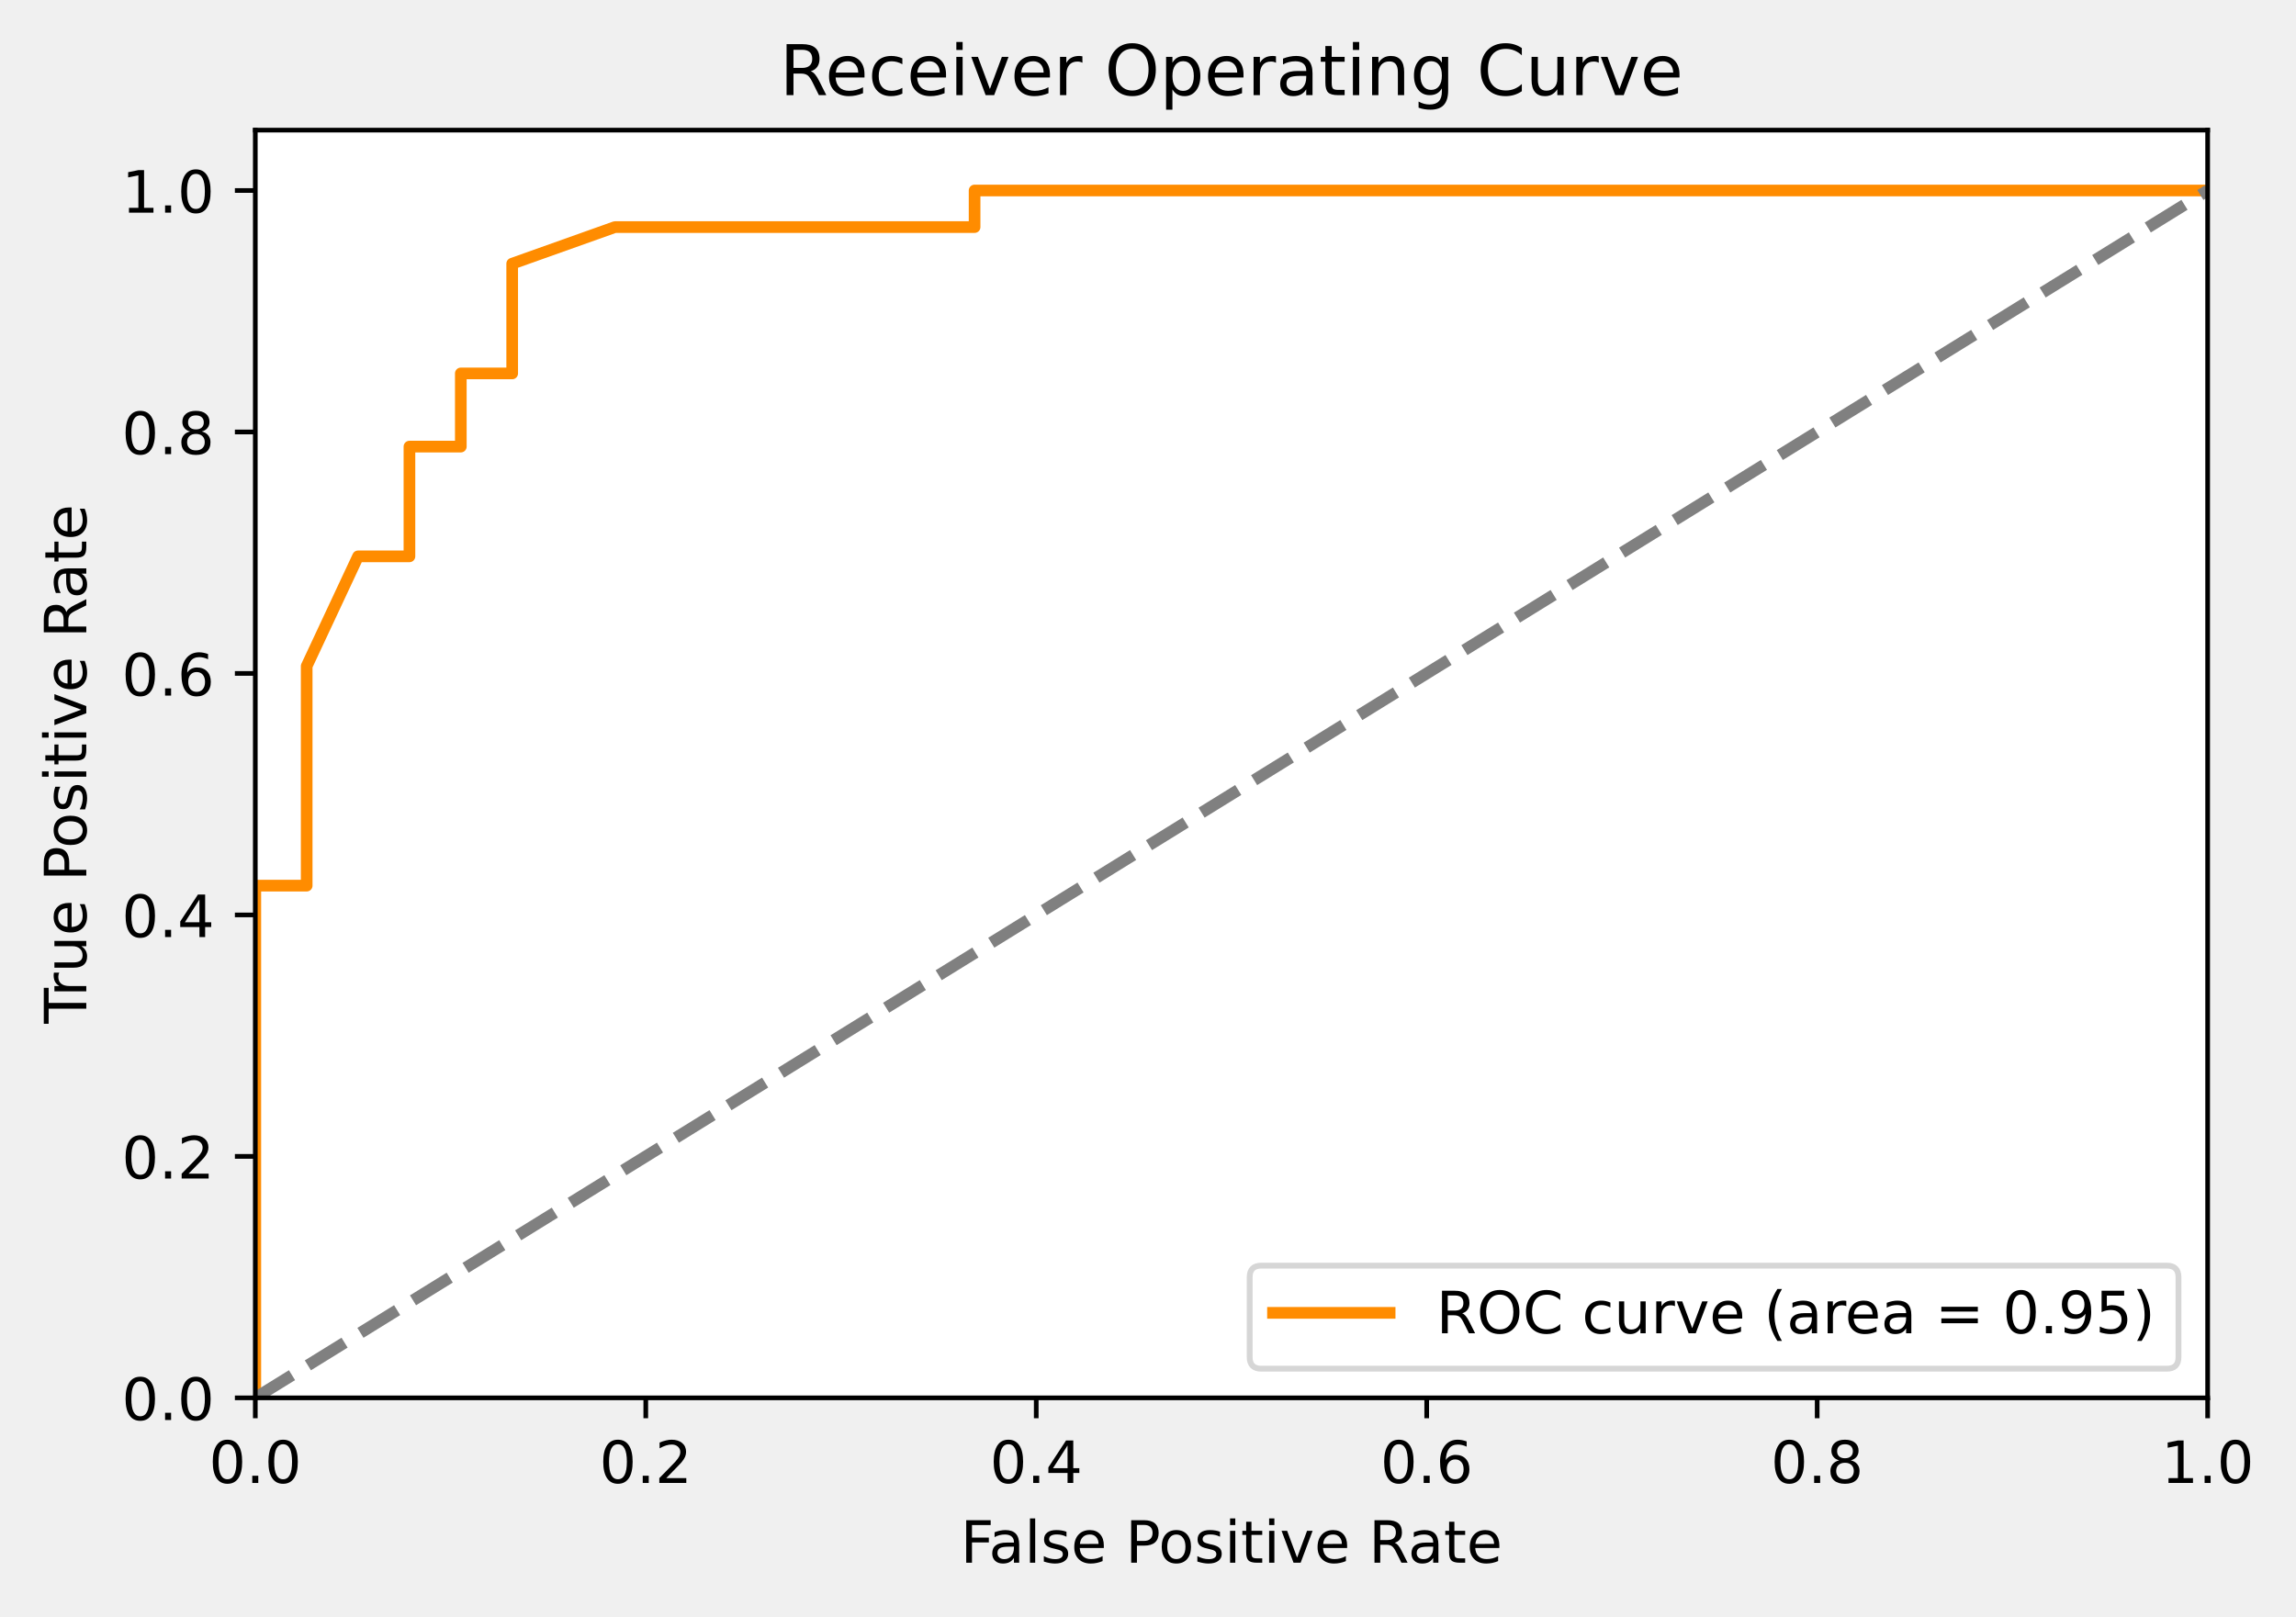
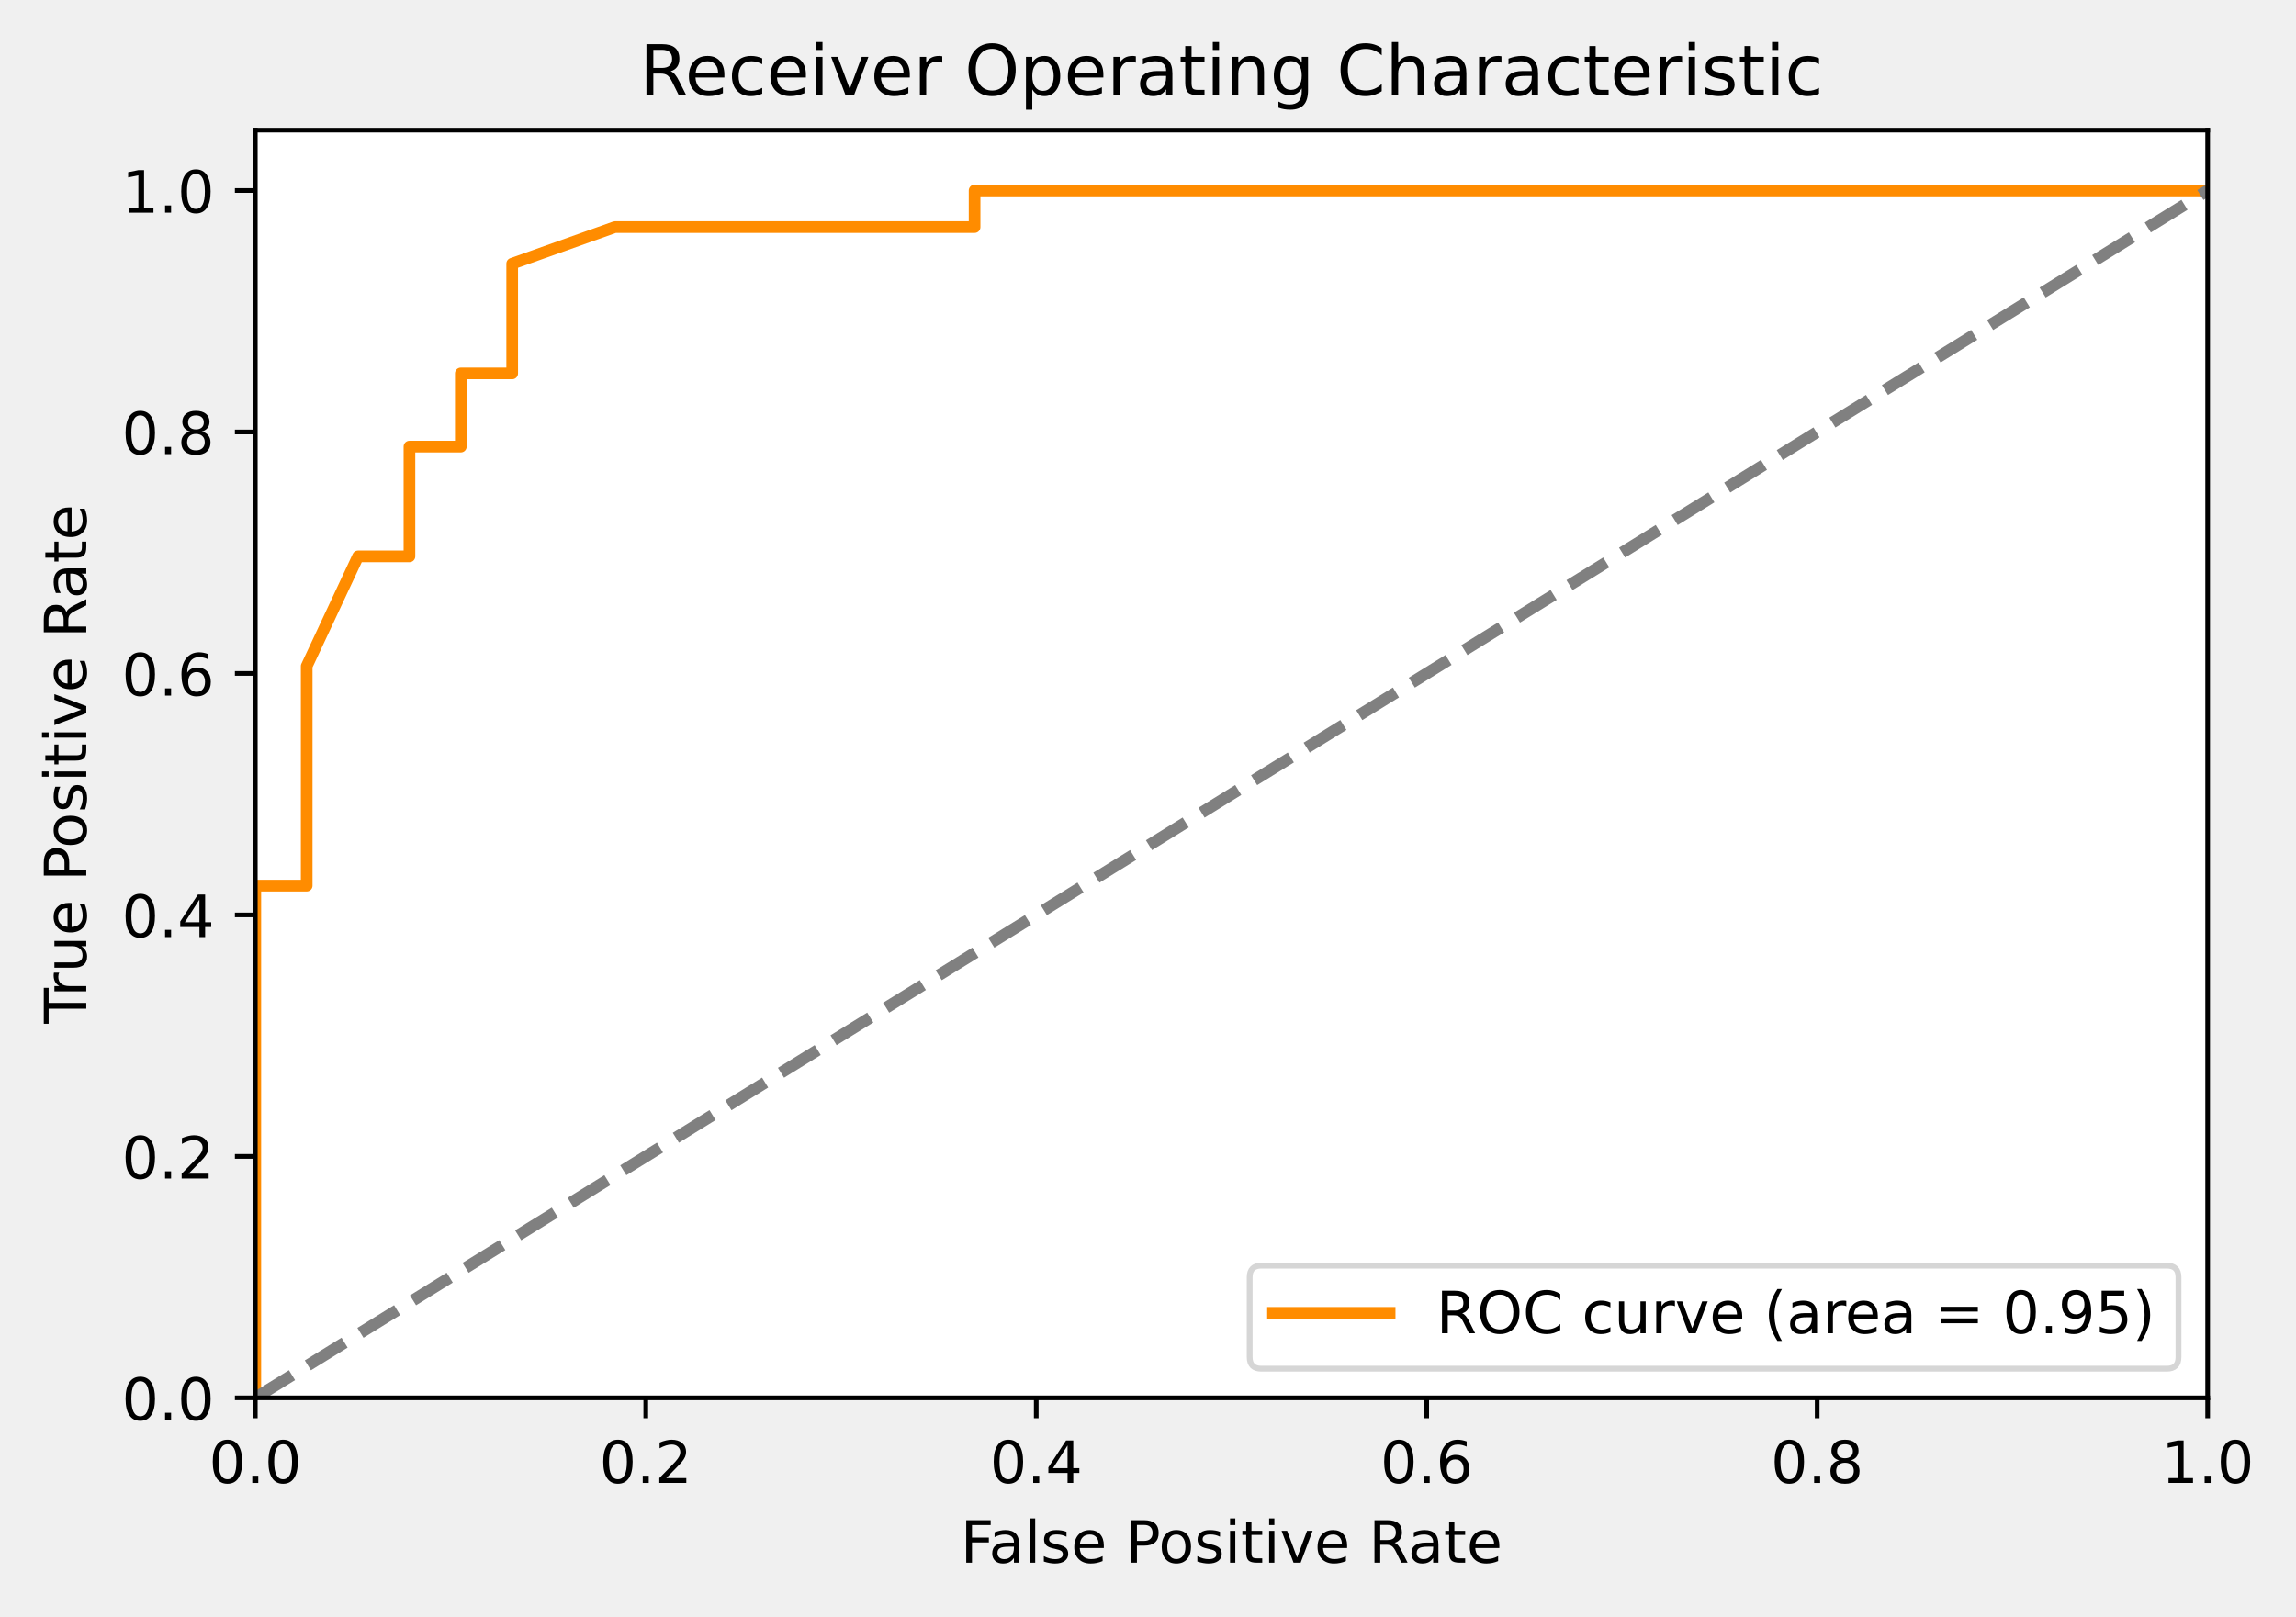
<svg xmlns="http://www.w3.org/2000/svg" xmlns:xlink="http://www.w3.org/1999/xlink" height="277.314pt" version="1.1" viewBox="0 0 393.733 277.314" width="393.733pt">
  <defs>
    <style type="text/css">*{stroke-linecap:butt;stroke-linejoin:round;}</style>
  </defs>
  <g id="figure_1">
    <g id="patch_1">
      <path d="M 0 277.314  L 393.733 277.314  L 393.733 0  L 0 0  z " style="fill:none;" />
    </g>
    <g id="axes_1">
      <g id="patch_2">
        <path d="M 43.781 239.758  L 378.581 239.758  L 378.581 22.318  L 43.781 22.318  z " style="fill:#ffffff;" />
      </g>
      <g id="matplotlib.axis_1">
        <g id="xtick_1">
          <g id="line2d_1">
            <defs>
-               <path d="M 0 0  L 0 3.5  " id="md11637610f" style="stroke:#000000;stroke-width:0.8;" />
-             </defs>
-             <g>
-               <use style="stroke:#000000;stroke-width:0.8;" x="43.781" xlink:href="#md11637610f" y="239.758" />
+               <path d="M 0 0  L 0 3.5  " id="mcc3a1a0afe" style="stroke:#000000;stroke-width:0.8;" />
+             </defs>
+             <g>
+               <use style="stroke:#000000;stroke-width:0.8;" x="43.781" xlink:href="#mcc3a1a0afe" y="239.758" />
            </g>
          </g>
          <g id="text_1">
            <g transform="translate(35.82969 254.3566)scale(0.1 -0.1)">
              <defs>
                <path d="M 2034 4250  Q 1547 4250 1301 3770  Q 1056 3291 1056 2328  Q 1056 1369 1301 889  Q 1547 409 2034 409  Q 2525 409 2770 889  Q 3016 1369 3016 2328  Q 3016 3291 2770 3770  Q 2525 4250 2034 4250  z M 2034 4750  Q 2819 4750 3233 4129  Q 3647 3509 3647 2328  Q 3647 1150 3233 529  Q 2819 -91 2034 -91  Q 1250 -91 836 529  Q 422 1150 422 2328  Q 422 3509 836 4129  Q 1250 4750 2034 4750  z " id="DejaVuSans-30" transform="scale(0.015625)" />
                <path d="M 684 794  L 1344 794  L 1344 0  L 684 0  L 684 794  z " id="DejaVuSans-2e" transform="scale(0.015625)" />
              </defs>
              <use xlink:href="#DejaVuSans-30" />
              <use x="63.623" xlink:href="#DejaVuSans-2e" />
              <use x="95.41" xlink:href="#DejaVuSans-30" />
            </g>
          </g>
        </g>
        <g id="xtick_2">
          <g id="line2d_2">
            <g>
-               <use style="stroke:#000000;stroke-width:0.8;" x="110.741" xlink:href="#md11637610f" y="239.758" />
+               <use style="stroke:#000000;stroke-width:0.8;" x="110.741" xlink:href="#mcc3a1a0afe" y="239.758" />
            </g>
          </g>
          <g id="text_2">
            <g transform="translate(102.7897 254.3566)scale(0.1 -0.1)">
              <defs>
                <path d="M 1228 531  L 3431 531  L 3431 0  L 469 0  L 469 531  Q 828 903 1448 1529  Q 2069 2156 2228 2338  Q 2531 2678 2651 2914  Q 2772 3150 2772 3378  Q 2772 3750 2511 3984  Q 2250 4219 1831 4219  Q 1534 4219 1204 4116  Q 875 4013 500 3803  L 500 4441  Q 881 4594 1212 4672  Q 1544 4750 1819 4750  Q 2544 4750 2975 4387  Q 3406 4025 3406 3419  Q 3406 3131 3298 2873  Q 3191 2616 2906 2266  Q 2828 2175 2409 1742  Q 1991 1309 1228 531  z " id="DejaVuSans-32" transform="scale(0.015625)" />
              </defs>
              <use xlink:href="#DejaVuSans-30" />
              <use x="63.623" xlink:href="#DejaVuSans-2e" />
              <use x="95.41" xlink:href="#DejaVuSans-32" />
            </g>
          </g>
        </g>
        <g id="xtick_3">
          <g id="line2d_3">
            <g>
-               <use style="stroke:#000000;stroke-width:0.8;" x="177.701" xlink:href="#md11637610f" y="239.758" />
+               <use style="stroke:#000000;stroke-width:0.8;" x="177.701" xlink:href="#mcc3a1a0afe" y="239.758" />
            </g>
          </g>
          <g id="text_3">
            <g transform="translate(169.7497 254.3566)scale(0.1 -0.1)">
              <defs>
                <path d="M 2419 4116  L 825 1625  L 2419 1625  L 2419 4116  z M 2253 4666  L 3047 4666  L 3047 1625  L 3713 1625  L 3713 1100  L 3047 1100  L 3047 0  L 2419 0  L 2419 1100  L 313 1100  L 313 1709  L 2253 4666  z " id="DejaVuSans-34" transform="scale(0.015625)" />
              </defs>
              <use xlink:href="#DejaVuSans-30" />
              <use x="63.623" xlink:href="#DejaVuSans-2e" />
              <use x="95.41" xlink:href="#DejaVuSans-34" />
            </g>
          </g>
        </g>
        <g id="xtick_4">
          <g id="line2d_4">
            <g>
-               <use style="stroke:#000000;stroke-width:0.8;" x="244.661" xlink:href="#md11637610f" y="239.758" />
+               <use style="stroke:#000000;stroke-width:0.8;" x="244.661" xlink:href="#mcc3a1a0afe" y="239.758" />
            </g>
          </g>
          <g id="text_4">
            <g transform="translate(236.7097 254.3566)scale(0.1 -0.1)">
              <defs>
                <path d="M 2113 2584  Q 1688 2584 1439 2293  Q 1191 2003 1191 1497  Q 1191 994 1439 701  Q 1688 409 2113 409  Q 2538 409 2786 701  Q 3034 994 3034 1497  Q 3034 2003 2786 2293  Q 2538 2584 2113 2584  z M 3366 4563  L 3366 3988  Q 3128 4100 2886 4159  Q 2644 4219 2406 4219  Q 1781 4219 1451 3797  Q 1122 3375 1075 2522  Q 1259 2794 1537 2939  Q 1816 3084 2150 3084  Q 2853 3084 3261 2657  Q 3669 2231 3669 1497  Q 3669 778 3244 343  Q 2819 -91 2113 -91  Q 1303 -91 875 529  Q 447 1150 447 2328  Q 447 3434 972 4092  Q 1497 4750 2381 4750  Q 2619 4750 2861 4703  Q 3103 4656 3366 4563  z " id="DejaVuSans-36" transform="scale(0.015625)" />
              </defs>
              <use xlink:href="#DejaVuSans-30" />
              <use x="63.623" xlink:href="#DejaVuSans-2e" />
              <use x="95.41" xlink:href="#DejaVuSans-36" />
            </g>
          </g>
        </g>
        <g id="xtick_5">
          <g id="line2d_5">
            <g>
-               <use style="stroke:#000000;stroke-width:0.8;" x="311.621" xlink:href="#md11637610f" y="239.758" />
+               <use style="stroke:#000000;stroke-width:0.8;" x="311.621" xlink:href="#mcc3a1a0afe" y="239.758" />
            </g>
          </g>
          <g id="text_5">
            <g transform="translate(303.6697 254.3566)scale(0.1 -0.1)">
              <defs>
                <path d="M 2034 2216  Q 1584 2216 1326 1975  Q 1069 1734 1069 1313  Q 1069 891 1326 650  Q 1584 409 2034 409  Q 2484 409 2743 651  Q 3003 894 3003 1313  Q 3003 1734 2745 1975  Q 2488 2216 2034 2216  z M 1403 2484  Q 997 2584 770 2862  Q 544 3141 544 3541  Q 544 4100 942 4425  Q 1341 4750 2034 4750  Q 2731 4750 3128 4425  Q 3525 4100 3525 3541  Q 3525 3141 3298 2862  Q 3072 2584 2669 2484  Q 3125 2378 3379 2068  Q 3634 1759 3634 1313  Q 3634 634 3220 271  Q 2806 -91 2034 -91  Q 1263 -91 848 271  Q 434 634 434 1313  Q 434 1759 690 2068  Q 947 2378 1403 2484  z M 1172 3481  Q 1172 3119 1398 2916  Q 1625 2713 2034 2713  Q 2441 2713 2670 2916  Q 2900 3119 2900 3481  Q 2900 3844 2670 4047  Q 2441 4250 2034 4250  Q 1625 4250 1398 4047  Q 1172 3844 1172 3481  z " id="DejaVuSans-38" transform="scale(0.015625)" />
              </defs>
              <use xlink:href="#DejaVuSans-30" />
              <use x="63.623" xlink:href="#DejaVuSans-2e" />
              <use x="95.41" xlink:href="#DejaVuSans-38" />
            </g>
          </g>
        </g>
        <g id="xtick_6">
          <g id="line2d_6">
            <g>
-               <use style="stroke:#000000;stroke-width:0.8;" x="378.581" xlink:href="#md11637610f" y="239.758" />
+               <use style="stroke:#000000;stroke-width:0.8;" x="378.581" xlink:href="#mcc3a1a0afe" y="239.758" />
            </g>
          </g>
          <g id="text_6">
            <g transform="translate(370.6297 254.3566)scale(0.1 -0.1)">
              <defs>
                <path d="M 794 531  L 1825 531  L 1825 4091  L 703 3866  L 703 4441  L 1819 4666  L 2450 4666  L 2450 531  L 3481 531  L 3481 0  L 794 0  L 794 531  z " id="DejaVuSans-31" transform="scale(0.015625)" />
              </defs>
              <use xlink:href="#DejaVuSans-31" />
              <use x="63.623" xlink:href="#DejaVuSans-2e" />
              <use x="95.41" xlink:href="#DejaVuSans-30" />
            </g>
          </g>
        </g>
        <g id="text_7">
          <g transform="translate(164.7148 268.0347)scale(0.1 -0.1)">
            <defs>
              <path d="M 628 4666  L 3309 4666  L 3309 4134  L 1259 4134  L 1259 2759  L 3109 2759  L 3109 2228  L 1259 2228  L 1259 0  L 628 0  L 628 4666  z " id="DejaVuSans-46" transform="scale(0.015625)" />
              <path d="M 2194 1759  Q 1497 1759 1228 1600  Q 959 1441 959 1056  Q 959 750 1161 570  Q 1363 391 1709 391  Q 2188 391 2477 730  Q 2766 1069 2766 1631  L 2766 1759  L 2194 1759  z M 3341 1997  L 3341 0  L 2766 0  L 2766 531  Q 2569 213 2275 61  Q 1981 -91 1556 -91  Q 1019 -91 701 211  Q 384 513 384 1019  Q 384 1609 779 1909  Q 1175 2209 1959 2209  L 2766 2209  L 2766 2266  Q 2766 2663 2505 2880  Q 2244 3097 1772 3097  Q 1472 3097 1187 3025  Q 903 2953 641 2809  L 641 3341  Q 956 3463 1253 3523  Q 1550 3584 1831 3584  Q 2591 3584 2966 3190  Q 3341 2797 3341 1997  z " id="DejaVuSans-61" transform="scale(0.015625)" />
              <path d="M 603 4863  L 1178 4863  L 1178 0  L 603 0  L 603 4863  z " id="DejaVuSans-6c" transform="scale(0.015625)" />
              <path d="M 2834 3397  L 2834 2853  Q 2591 2978 2328 3040  Q 2066 3103 1784 3103  Q 1356 3103 1142 2972  Q 928 2841 928 2578  Q 928 2378 1081 2264  Q 1234 2150 1697 2047  L 1894 2003  Q 2506 1872 2764 1633  Q 3022 1394 3022 966  Q 3022 478 2636 193  Q 2250 -91 1575 -91  Q 1294 -91 989 -36  Q 684 19 347 128  L 347 722  Q 666 556 975 473  Q 1284 391 1588 391  Q 1994 391 2212 530  Q 2431 669 2431 922  Q 2431 1156 2273 1281  Q 2116 1406 1581 1522  L 1381 1569  Q 847 1681 609 1914  Q 372 2147 372 2553  Q 372 3047 722 3315  Q 1072 3584 1716 3584  Q 2034 3584 2315 3537  Q 2597 3491 2834 3397  z " id="DejaVuSans-73" transform="scale(0.015625)" />
              <path d="M 3597 1894  L 3597 1613  L 953 1613  Q 991 1019 1311 708  Q 1631 397 2203 397  Q 2534 397 2845 478  Q 3156 559 3463 722  L 3463 178  Q 3153 47 2828 -22  Q 2503 -91 2169 -91  Q 1331 -91 842 396  Q 353 884 353 1716  Q 353 2575 817 3079  Q 1281 3584 2069 3584  Q 2775 3584 3186 3129  Q 3597 2675 3597 1894  z M 3022 2063  Q 3016 2534 2758 2815  Q 2500 3097 2075 3097  Q 1594 3097 1305 2825  Q 1016 2553 972 2059  L 3022 2063  z " id="DejaVuSans-65" transform="scale(0.015625)" />
              <path id="DejaVuSans-20" transform="scale(0.015625)" />
              <path d="M 1259 4147  L 1259 2394  L 2053 2394  Q 2494 2394 2734 2622  Q 2975 2850 2975 3272  Q 2975 3691 2734 3919  Q 2494 4147 2053 4147  L 1259 4147  z M 628 4666  L 2053 4666  Q 2838 4666 3239 4311  Q 3641 3956 3641 3272  Q 3641 2581 3239 2228  Q 2838 1875 2053 1875  L 1259 1875  L 1259 0  L 628 0  L 628 4666  z " id="DejaVuSans-50" transform="scale(0.015625)" />
              <path d="M 1959 3097  Q 1497 3097 1228 2736  Q 959 2375 959 1747  Q 959 1119 1226 758  Q 1494 397 1959 397  Q 2419 397 2687 759  Q 2956 1122 2956 1747  Q 2956 2369 2687 2733  Q 2419 3097 1959 3097  z M 1959 3584  Q 2709 3584 3137 3096  Q 3566 2609 3566 1747  Q 3566 888 3137 398  Q 2709 -91 1959 -91  Q 1206 -91 779 398  Q 353 888 353 1747  Q 353 2609 779 3096  Q 1206 3584 1959 3584  z " id="DejaVuSans-6f" transform="scale(0.015625)" />
              <path d="M 603 3500  L 1178 3500  L 1178 0  L 603 0  L 603 3500  z M 603 4863  L 1178 4863  L 1178 4134  L 603 4134  L 603 4863  z " id="DejaVuSans-69" transform="scale(0.015625)" />
              <path d="M 1172 4494  L 1172 3500  L 2356 3500  L 2356 3053  L 1172 3053  L 1172 1153  Q 1172 725 1289 603  Q 1406 481 1766 481  L 2356 481  L 2356 0  L 1766 0  Q 1100 0 847 248  Q 594 497 594 1153  L 594 3053  L 172 3053  L 172 3500  L 594 3500  L 594 4494  L 1172 4494  z " id="DejaVuSans-74" transform="scale(0.015625)" />
              <path d="M 191 3500  L 800 3500  L 1894 563  L 2988 3500  L 3597 3500  L 2284 0  L 1503 0  L 191 3500  z " id="DejaVuSans-76" transform="scale(0.015625)" />
              <path d="M 2841 2188  Q 3044 2119 3236 1894  Q 3428 1669 3622 1275  L 4263 0  L 3584 0  L 2988 1197  Q 2756 1666 2539 1819  Q 2322 1972 1947 1972  L 1259 1972  L 1259 0  L 628 0  L 628 4666  L 2053 4666  Q 2853 4666 3247 4331  Q 3641 3997 3641 3322  Q 3641 2881 3436 2590  Q 3231 2300 2841 2188  z M 1259 4147  L 1259 2491  L 2053 2491  Q 2509 2491 2742 2702  Q 2975 2913 2975 3322  Q 2975 3731 2742 3939  Q 2509 4147 2053 4147  L 1259 4147  z " id="DejaVuSans-52" transform="scale(0.015625)" />
            </defs>
            <use xlink:href="#DejaVuSans-46" />
            <use x="48.395" xlink:href="#DejaVuSans-61" />
            <use x="109.674" xlink:href="#DejaVuSans-6c" />
            <use x="137.457" xlink:href="#DejaVuSans-73" />
            <use x="189.557" xlink:href="#DejaVuSans-65" />
            <use x="251.08" xlink:href="#DejaVuSans-20" />
            <use x="282.867" xlink:href="#DejaVuSans-50" />
            <use x="339.545" xlink:href="#DejaVuSans-6f" />
            <use x="400.727" xlink:href="#DejaVuSans-73" />
            <use x="452.826" xlink:href="#DejaVuSans-69" />
            <use x="480.609" xlink:href="#DejaVuSans-74" />
            <use x="519.818" xlink:href="#DejaVuSans-69" />
            <use x="547.602" xlink:href="#DejaVuSans-76" />
            <use x="606.781" xlink:href="#DejaVuSans-65" />
            <use x="668.305" xlink:href="#DejaVuSans-20" />
            <use x="700.092" xlink:href="#DejaVuSans-52" />
            <use x="767.324" xlink:href="#DejaVuSans-61" />
            <use x="828.604" xlink:href="#DejaVuSans-74" />
            <use x="867.812" xlink:href="#DejaVuSans-65" />
          </g>
        </g>
      </g>
      <g id="matplotlib.axis_2">
        <g id="ytick_1">
          <g id="line2d_7">
            <defs>
-               <path d="M 0 0  L -3.5 0  " id="m254dba7a46" style="stroke:#000000;stroke-width:0.8;" />
-             </defs>
-             <g>
-               <use style="stroke:#000000;stroke-width:0.8;" x="43.781" xlink:href="#m254dba7a46" y="239.758" />
+               <path d="M 0 0  L -3.5 0  " id="m9d0ce7588f" style="stroke:#000000;stroke-width:0.8;" />
+             </defs>
+             <g>
+               <use style="stroke:#000000;stroke-width:0.8;" x="43.781" xlink:href="#m9d0ce7588f" y="239.758" />
            </g>
          </g>
          <g id="text_8">
            <g transform="translate(20.87813 243.5573)scale(0.1 -0.1)">
              <use xlink:href="#DejaVuSans-30" />
              <use x="63.623" xlink:href="#DejaVuSans-2e" />
              <use x="95.41" xlink:href="#DejaVuSans-30" />
            </g>
          </g>
        </g>
        <g id="ytick_2">
          <g id="line2d_8">
            <g>
-               <use style="stroke:#000000;stroke-width:0.8;" x="43.781" xlink:href="#m254dba7a46" y="198.341" />
+               <use style="stroke:#000000;stroke-width:0.8;" x="43.781" xlink:href="#m9d0ce7588f" y="198.341" />
            </g>
          </g>
          <g id="text_9">
            <g transform="translate(20.87813 202.1402)scale(0.1 -0.1)">
              <use xlink:href="#DejaVuSans-30" />
              <use x="63.623" xlink:href="#DejaVuSans-2e" />
              <use x="95.41" xlink:href="#DejaVuSans-32" />
            </g>
          </g>
        </g>
        <g id="ytick_3">
          <g id="line2d_9">
            <g>
-               <use style="stroke:#000000;stroke-width:0.8;" x="43.781" xlink:href="#m254dba7a46" y="156.924" />
+               <use style="stroke:#000000;stroke-width:0.8;" x="43.781" xlink:href="#m9d0ce7588f" y="156.924" />
            </g>
          </g>
          <g id="text_10">
            <g transform="translate(20.87813 160.7231)scale(0.1 -0.1)">
              <use xlink:href="#DejaVuSans-30" />
              <use x="63.623" xlink:href="#DejaVuSans-2e" />
              <use x="95.41" xlink:href="#DejaVuSans-34" />
            </g>
          </g>
        </g>
        <g id="ytick_4">
          <g id="line2d_10">
            <g>
-               <use style="stroke:#000000;stroke-width:0.8;" x="43.781" xlink:href="#m254dba7a46" y="115.507" />
+               <use style="stroke:#000000;stroke-width:0.8;" x="43.781" xlink:href="#m9d0ce7588f" y="115.507" />
            </g>
          </g>
          <g id="text_11">
            <g transform="translate(20.87813 119.3059)scale(0.1 -0.1)">
              <use xlink:href="#DejaVuSans-30" />
              <use x="63.623" xlink:href="#DejaVuSans-2e" />
              <use x="95.41" xlink:href="#DejaVuSans-36" />
            </g>
          </g>
        </g>
        <g id="ytick_5">
          <g id="line2d_11">
            <g>
-               <use style="stroke:#000000;stroke-width:0.8;" x="43.781" xlink:href="#m254dba7a46" y="74.09" />
+               <use style="stroke:#000000;stroke-width:0.8;" x="43.781" xlink:href="#m9d0ce7588f" y="74.09" />
            </g>
          </g>
          <g id="text_12">
            <g transform="translate(20.87813 77.88877)scale(0.1 -0.1)">
              <use xlink:href="#DejaVuSans-30" />
              <use x="63.623" xlink:href="#DejaVuSans-2e" />
              <use x="95.41" xlink:href="#DejaVuSans-38" />
            </g>
          </g>
        </g>
        <g id="ytick_6">
          <g id="line2d_12">
            <g>
-               <use style="stroke:#000000;stroke-width:0.8;" x="43.781" xlink:href="#m254dba7a46" y="32.672" />
+               <use style="stroke:#000000;stroke-width:0.8;" x="43.781" xlink:href="#m9d0ce7588f" y="32.672" />
            </g>
          </g>
          <g id="text_13">
            <g transform="translate(20.87813 36.47163)scale(0.1 -0.1)">
              <use xlink:href="#DejaVuSans-31" />
              <use x="63.623" xlink:href="#DejaVuSans-2e" />
              <use x="95.41" xlink:href="#DejaVuSans-30" />
            </g>
          </g>
        </g>
        <g id="text_14">
          <g transform="translate(14.79844 175.5678)rotate(-90)scale(0.1 -0.1)">
            <defs>
              <path d="M -19 4666  L 3928 4666  L 3928 4134  L 2272 4134  L 2272 0  L 1638 0  L 1638 4134  L -19 4134  L -19 4666  z " id="DejaVuSans-54" transform="scale(0.015625)" />
              <path d="M 2631 2963  Q 2534 3019 2420 3045  Q 2306 3072 2169 3072  Q 1681 3072 1420 2755  Q 1159 2438 1159 1844  L 1159 0  L 581 0  L 581 3500  L 1159 3500  L 1159 2956  Q 1341 3275 1631 3429  Q 1922 3584 2338 3584  Q 2397 3584 2469 3576  Q 2541 3569 2628 3553  L 2631 2963  z " id="DejaVuSans-72" transform="scale(0.015625)" />
              <path d="M 544 1381  L 544 3500  L 1119 3500  L 1119 1403  Q 1119 906 1312 657  Q 1506 409 1894 409  Q 2359 409 2629 706  Q 2900 1003 2900 1516  L 2900 3500  L 3475 3500  L 3475 0  L 2900 0  L 2900 538  Q 2691 219 2414 64  Q 2138 -91 1772 -91  Q 1169 -91 856 284  Q 544 659 544 1381  z M 1991 3584  L 1991 3584  z " id="DejaVuSans-75" transform="scale(0.015625)" />
            </defs>
            <use xlink:href="#DejaVuSans-54" />
            <use x="46.334" xlink:href="#DejaVuSans-72" />
            <use x="87.447" xlink:href="#DejaVuSans-75" />
            <use x="150.826" xlink:href="#DejaVuSans-65" />
            <use x="212.35" xlink:href="#DejaVuSans-20" />
            <use x="244.137" xlink:href="#DejaVuSans-50" />
            <use x="300.814" xlink:href="#DejaVuSans-6f" />
            <use x="361.996" xlink:href="#DejaVuSans-73" />
            <use x="414.096" xlink:href="#DejaVuSans-69" />
            <use x="441.879" xlink:href="#DejaVuSans-74" />
            <use x="481.088" xlink:href="#DejaVuSans-69" />
            <use x="508.871" xlink:href="#DejaVuSans-76" />
            <use x="568.051" xlink:href="#DejaVuSans-65" />
            <use x="629.574" xlink:href="#DejaVuSans-20" />
            <use x="661.361" xlink:href="#DejaVuSans-52" />
            <use x="728.594" xlink:href="#DejaVuSans-61" />
            <use x="789.873" xlink:href="#DejaVuSans-74" />
            <use x="829.082" xlink:href="#DejaVuSans-65" />
          </g>
        </g>
      </g>
      <g id="line2d_13">
-         <path clip-path="url(#p60b4e5dab2)" d="M 43.781 239.758  L 43.781 233.483  L 43.781 151.904  L 52.592 151.904  L 52.592 139.353  L 52.592 120.527  L 52.592 114.252  L 61.402 95.426  L 70.213 95.426  L 70.213 76.6  L 79.023 76.6  L 79.023 64.049  L 87.834 64.049  L 87.834 45.223  L 105.455 38.948  L 114.265 38.948  L 167.129 38.948  L 167.129 32.672  L 378.581 32.672  " style="fill:none;stroke:#ff8c00;stroke-linecap:square;stroke-width:2;" />
+         <path clip-path="url(#p006e53f3f2)" d="M 43.781 239.758  L 43.781 233.483  L 43.781 151.904  L 52.592 151.904  L 52.592 139.353  L 52.592 120.527  L 52.592 114.252  L 61.402 95.426  L 70.213 95.426  L 70.213 76.6  L 79.023 76.6  L 79.023 64.049  L 87.834 64.049  L 87.834 45.223  L 105.455 38.948  L 114.265 38.948  L 167.129 38.948  L 167.129 32.672  L 378.581 32.672  " style="fill:none;stroke:#ff8c00;stroke-linecap:square;stroke-width:2;" />
      </g>
      <g id="line2d_14">
-         <path clip-path="url(#p60b4e5dab2)" d="M 43.781 239.758  L 378.581 32.672  " style="fill:none;stroke:#808080;stroke-dasharray:7.4,3.2;stroke-dashoffset:0;stroke-width:2;" />
+         <path clip-path="url(#p006e53f3f2)" d="M 43.781 239.758  L 378.581 32.672  " style="fill:none;stroke:#808080;stroke-dasharray:7.4,3.2;stroke-dashoffset:0;stroke-width:2;" />
      </g>
      <g id="patch_3">
        <path d="M 43.781 239.758  L 43.781 22.318  " style="fill:none;stroke:#000000;stroke-linecap:square;stroke-linejoin:miter;stroke-width:0.8;" />
      </g>
      <g id="patch_4">
        <path d="M 378.581 239.758  L 378.581 22.318  " style="fill:none;stroke:#000000;stroke-linecap:square;stroke-linejoin:miter;stroke-width:0.8;" />
      </g>
      <g id="patch_5">
        <path d="M 43.781 239.758  L 378.581 239.758  " style="fill:none;stroke:#000000;stroke-linecap:square;stroke-linejoin:miter;stroke-width:0.8;" />
      </g>
      <g id="patch_6">
        <path d="M 43.781 22.318  L 378.581 22.318  " style="fill:none;stroke:#000000;stroke-linecap:square;stroke-linejoin:miter;stroke-width:0.8;" />
      </g>
      <g id="text_15">
-         <g transform="translate(133.7091 16.31812)scale(0.12 -0.12)">
+         <g transform="translate(109.6781 16.31812)scale(0.12 -0.12)">
          <defs>
            <path d="M 3122 3366  L 3122 2828  Q 2878 2963 2633 3030  Q 2388 3097 2138 3097  Q 1578 3097 1268 2742  Q 959 2388 959 1747  Q 959 1106 1268 751  Q 1578 397 2138 397  Q 2388 397 2633 464  Q 2878 531 3122 666  L 3122 134  Q 2881 22 2623 -34  Q 2366 -91 2075 -91  Q 1284 -91 818 406  Q 353 903 353 1747  Q 353 2603 823 3093  Q 1294 3584 2113 3584  Q 2378 3584 2631 3529  Q 2884 3475 3122 3366  z " id="DejaVuSans-63" transform="scale(0.015625)" />
            <path d="M 2522 4238  Q 1834 4238 1429 3725  Q 1025 3213 1025 2328  Q 1025 1447 1429 934  Q 1834 422 2522 422  Q 3209 422 3611 934  Q 4013 1447 4013 2328  Q 4013 3213 3611 3725  Q 3209 4238 2522 4238  z M 2522 4750  Q 3503 4750 4090 4092  Q 4678 3434 4678 2328  Q 4678 1225 4090 567  Q 3503 -91 2522 -91  Q 1538 -91 948 565  Q 359 1222 359 2328  Q 359 3434 948 4092  Q 1538 4750 2522 4750  z " id="DejaVuSans-4f" transform="scale(0.015625)" />
            <path d="M 1159 525  L 1159 -1331  L 581 -1331  L 581 3500  L 1159 3500  L 1159 2969  Q 1341 3281 1617 3432  Q 1894 3584 2278 3584  Q 2916 3584 3314 3078  Q 3713 2572 3713 1747  Q 3713 922 3314 415  Q 2916 -91 2278 -91  Q 1894 -91 1617 61  Q 1341 213 1159 525  z M 3116 1747  Q 3116 2381 2855 2742  Q 2594 3103 2138 3103  Q 1681 3103 1420 2742  Q 1159 2381 1159 1747  Q 1159 1113 1420 752  Q 1681 391 2138 391  Q 2594 391 2855 752  Q 3116 1113 3116 1747  z " id="DejaVuSans-70" transform="scale(0.015625)" />
            <path d="M 3513 2113  L 3513 0  L 2938 0  L 2938 2094  Q 2938 2591 2744 2837  Q 2550 3084 2163 3084  Q 1697 3084 1428 2787  Q 1159 2491 1159 1978  L 1159 0  L 581 0  L 581 3500  L 1159 3500  L 1159 2956  Q 1366 3272 1645 3428  Q 1925 3584 2291 3584  Q 2894 3584 3203 3211  Q 3513 2838 3513 2113  z " id="DejaVuSans-6e" transform="scale(0.015625)" />
            <path d="M 2906 1791  Q 2906 2416 2648 2759  Q 2391 3103 1925 3103  Q 1463 3103 1205 2759  Q 947 2416 947 1791  Q 947 1169 1205 825  Q 1463 481 1925 481  Q 2391 481 2648 825  Q 2906 1169 2906 1791  z M 3481 434  Q 3481 -459 3084 -895  Q 2688 -1331 1869 -1331  Q 1566 -1331 1297 -1286  Q 1028 -1241 775 -1147  L 775 -588  Q 1028 -725 1275 -790  Q 1522 -856 1778 -856  Q 2344 -856 2625 -561  Q 2906 -266 2906 331  L 2906 616  Q 2728 306 2450 153  Q 2172 0 1784 0  Q 1141 0 747 490  Q 353 981 353 1791  Q 353 2603 747 3093  Q 1141 3584 1784 3584  Q 2172 3584 2450 3431  Q 2728 3278 2906 2969  L 2906 3500  L 3481 3500  L 3481 434  z " id="DejaVuSans-67" transform="scale(0.015625)" />
            <path d="M 4122 4306  L 4122 3641  Q 3803 3938 3442 4084  Q 3081 4231 2675 4231  Q 1875 4231 1450 3742  Q 1025 3253 1025 2328  Q 1025 1406 1450 917  Q 1875 428 2675 428  Q 3081 428 3442 575  Q 3803 722 4122 1019  L 4122 359  Q 3791 134 3420 21  Q 3050 -91 2638 -91  Q 1578 -91 968 557  Q 359 1206 359 2328  Q 359 3453 968 4101  Q 1578 4750 2638 4750  Q 3056 4750 3426 4639  Q 3797 4528 4122 4306  z " id="DejaVuSans-43" transform="scale(0.015625)" />
+             <path d="M 3513 2113  L 3513 0  L 2938 0  L 2938 2094  Q 2938 2591 2744 2837  Q 2550 3084 2163 3084  Q 1697 3084 1428 2787  Q 1159 2491 1159 1978  L 1159 0  L 581 0  L 581 4863  L 1159 4863  L 1159 2956  Q 1366 3272 1645 3428  Q 1925 3584 2291 3584  Q 2894 3584 3203 3211  Q 3513 2838 3513 2113  z " id="DejaVuSans-68" transform="scale(0.015625)" />
          </defs>
          <use xlink:href="#DejaVuSans-52" />
          <use x="64.982" xlink:href="#DejaVuSans-65" />
          <use x="126.506" xlink:href="#DejaVuSans-63" />
          <use x="181.486" xlink:href="#DejaVuSans-65" />
          <use x="243.01" xlink:href="#DejaVuSans-69" />
          <use x="270.793" xlink:href="#DejaVuSans-76" />
          <use x="329.973" xlink:href="#DejaVuSans-65" />
          <use x="391.496" xlink:href="#DejaVuSans-72" />
          <use x="432.609" xlink:href="#DejaVuSans-20" />
          <use x="464.396" xlink:href="#DejaVuSans-4f" />
          <use x="543.107" xlink:href="#DejaVuSans-70" />
          <use x="606.584" xlink:href="#DejaVuSans-65" />
          <use x="668.107" xlink:href="#DejaVuSans-72" />
          <use x="709.221" xlink:href="#DejaVuSans-61" />
          <use x="770.5" xlink:href="#DejaVuSans-74" />
          <use x="809.709" xlink:href="#DejaVuSans-69" />
          <use x="837.492" xlink:href="#DejaVuSans-6e" />
          <use x="900.871" xlink:href="#DejaVuSans-67" />
          <use x="964.348" xlink:href="#DejaVuSans-20" />
          <use x="996.135" xlink:href="#DejaVuSans-43" />
-           <use x="1065.959" xlink:href="#DejaVuSans-75" />
-           <use x="1129.338" xlink:href="#DejaVuSans-72" />
-           <use x="1170.451" xlink:href="#DejaVuSans-76" />
-           <use x="1229.631" xlink:href="#DejaVuSans-65" />
+           <use x="1065.959" xlink:href="#DejaVuSans-68" />
+           <use x="1129.338" xlink:href="#DejaVuSans-61" />
+           <use x="1190.617" xlink:href="#DejaVuSans-72" />
+           <use x="1231.73" xlink:href="#DejaVuSans-61" />
+           <use x="1293.01" xlink:href="#DejaVuSans-63" />
+           <use x="1347.99" xlink:href="#DejaVuSans-74" />
+           <use x="1387.199" xlink:href="#DejaVuSans-65" />
+           <use x="1448.723" xlink:href="#DejaVuSans-72" />
+           <use x="1489.836" xlink:href="#DejaVuSans-69" />
+           <use x="1517.619" xlink:href="#DejaVuSans-73" />
+           <use x="1569.719" xlink:href="#DejaVuSans-74" />
+           <use x="1608.928" xlink:href="#DejaVuSans-69" />
+           <use x="1636.711" xlink:href="#DejaVuSans-63" />
        </g>
      </g>
      <g id="legend_1">
        <g id="patch_7">
          <path d="M 216.303 234.758  L 371.581 234.758  Q 373.581 234.758 373.581 232.758  L 373.581 219.08  Q 373.581 217.08 371.581 217.08  L 216.303 217.08  Q 214.303 217.08 214.303 219.08  L 214.303 232.758  Q 214.303 234.758 216.303 234.758  z " style="fill:#ffffff;opacity:0.8;stroke:#cccccc;stroke-linejoin:miter;" />
        </g>
        <g id="line2d_15">
          <path d="M 218.303 225.178  L 238.303 225.178  " style="fill:none;stroke:#ff8c00;stroke-linecap:square;stroke-width:2;" />
        </g>
        <g id="line2d_16" />
        <g id="text_16">
          <g transform="translate(246.3031 228.6784)scale(0.1 -0.1)">
            <defs>
              <path d="M 1984 4856  Q 1566 4138 1362 3434  Q 1159 2731 1159 2009  Q 1159 1288 1364 580  Q 1569 -128 1984 -844  L 1484 -844  Q 1016 -109 783 600  Q 550 1309 550 2009  Q 550 2706 781 3412  Q 1013 4119 1484 4856  L 1984 4856  z " id="DejaVuSans-28" transform="scale(0.015625)" />
              <path d="M 678 2906  L 4684 2906  L 4684 2381  L 678 2381  L 678 2906  z M 678 1631  L 4684 1631  L 4684 1100  L 678 1100  L 678 1631  z " id="DejaVuSans-3d" transform="scale(0.015625)" />
              <path d="M 703 97  L 703 672  Q 941 559 1184 500  Q 1428 441 1663 441  Q 2288 441 2617 861  Q 2947 1281 2994 2138  Q 2813 1869 2534 1725  Q 2256 1581 1919 1581  Q 1219 1581 811 2004  Q 403 2428 403 3163  Q 403 3881 828 4315  Q 1253 4750 1959 4750  Q 2769 4750 3195 4129  Q 3622 3509 3622 2328  Q 3622 1225 3098 567  Q 2575 -91 1691 -91  Q 1453 -91 1209 -44  Q 966 3 703 97  z M 1959 2075  Q 2384 2075 2632 2365  Q 2881 2656 2881 3163  Q 2881 3666 2632 3958  Q 2384 4250 1959 4250  Q 1534 4250 1286 3958  Q 1038 3666 1038 3163  Q 1038 2656 1286 2365  Q 1534 2075 1959 2075  z " id="DejaVuSans-39" transform="scale(0.015625)" />
              <path d="M 691 4666  L 3169 4666  L 3169 4134  L 1269 4134  L 1269 2991  Q 1406 3038 1543 3061  Q 1681 3084 1819 3084  Q 2600 3084 3056 2656  Q 3513 2228 3513 1497  Q 3513 744 3044 326  Q 2575 -91 1722 -91  Q 1428 -91 1123 -41  Q 819 9 494 109  L 494 744  Q 775 591 1075 516  Q 1375 441 1709 441  Q 2250 441 2565 725  Q 2881 1009 2881 1497  Q 2881 1984 2565 2268  Q 2250 2553 1709 2553  Q 1456 2553 1204 2497  Q 953 2441 691 2322  L 691 4666  z " id="DejaVuSans-35" transform="scale(0.015625)" />
              <path d="M 513 4856  L 1013 4856  Q 1481 4119 1714 3412  Q 1947 2706 1947 2009  Q 1947 1309 1714 600  Q 1481 -109 1013 -844  L 513 -844  Q 928 -128 1133 580  Q 1338 1288 1338 2009  Q 1338 2731 1133 3434  Q 928 4138 513 4856  z " id="DejaVuSans-29" transform="scale(0.015625)" />
            </defs>
            <use xlink:href="#DejaVuSans-52" />
            <use x="69.482" xlink:href="#DejaVuSans-4f" />
            <use x="148.193" xlink:href="#DejaVuSans-43" />
            <use x="218.018" xlink:href="#DejaVuSans-20" />
            <use x="249.805" xlink:href="#DejaVuSans-63" />
            <use x="304.785" xlink:href="#DejaVuSans-75" />
            <use x="368.164" xlink:href="#DejaVuSans-72" />
            <use x="409.277" xlink:href="#DejaVuSans-76" />
            <use x="468.457" xlink:href="#DejaVuSans-65" />
            <use x="529.98" xlink:href="#DejaVuSans-20" />
            <use x="561.768" xlink:href="#DejaVuSans-28" />
            <use x="600.781" xlink:href="#DejaVuSans-61" />
            <use x="662.061" xlink:href="#DejaVuSans-72" />
            <use x="700.924" xlink:href="#DejaVuSans-65" />
            <use x="762.447" xlink:href="#DejaVuSans-61" />
            <use x="823.727" xlink:href="#DejaVuSans-20" />
            <use x="855.514" xlink:href="#DejaVuSans-3d" />
            <use x="939.303" xlink:href="#DejaVuSans-20" />
            <use x="971.09" xlink:href="#DejaVuSans-30" />
            <use x="1034.713" xlink:href="#DejaVuSans-2e" />
            <use x="1066.5" xlink:href="#DejaVuSans-39" />
            <use x="1130.123" xlink:href="#DejaVuSans-35" />
            <use x="1193.746" xlink:href="#DejaVuSans-29" />
          </g>
        </g>
      </g>
    </g>
  </g>
  <defs>
-     <clipPath id="p60b4e5dab2">
+     <clipPath id="p006e53f3f2">
      <rect height="217.44" width="334.8" x="43.781" y="22.318" />
    </clipPath>
  </defs>
</svg>
